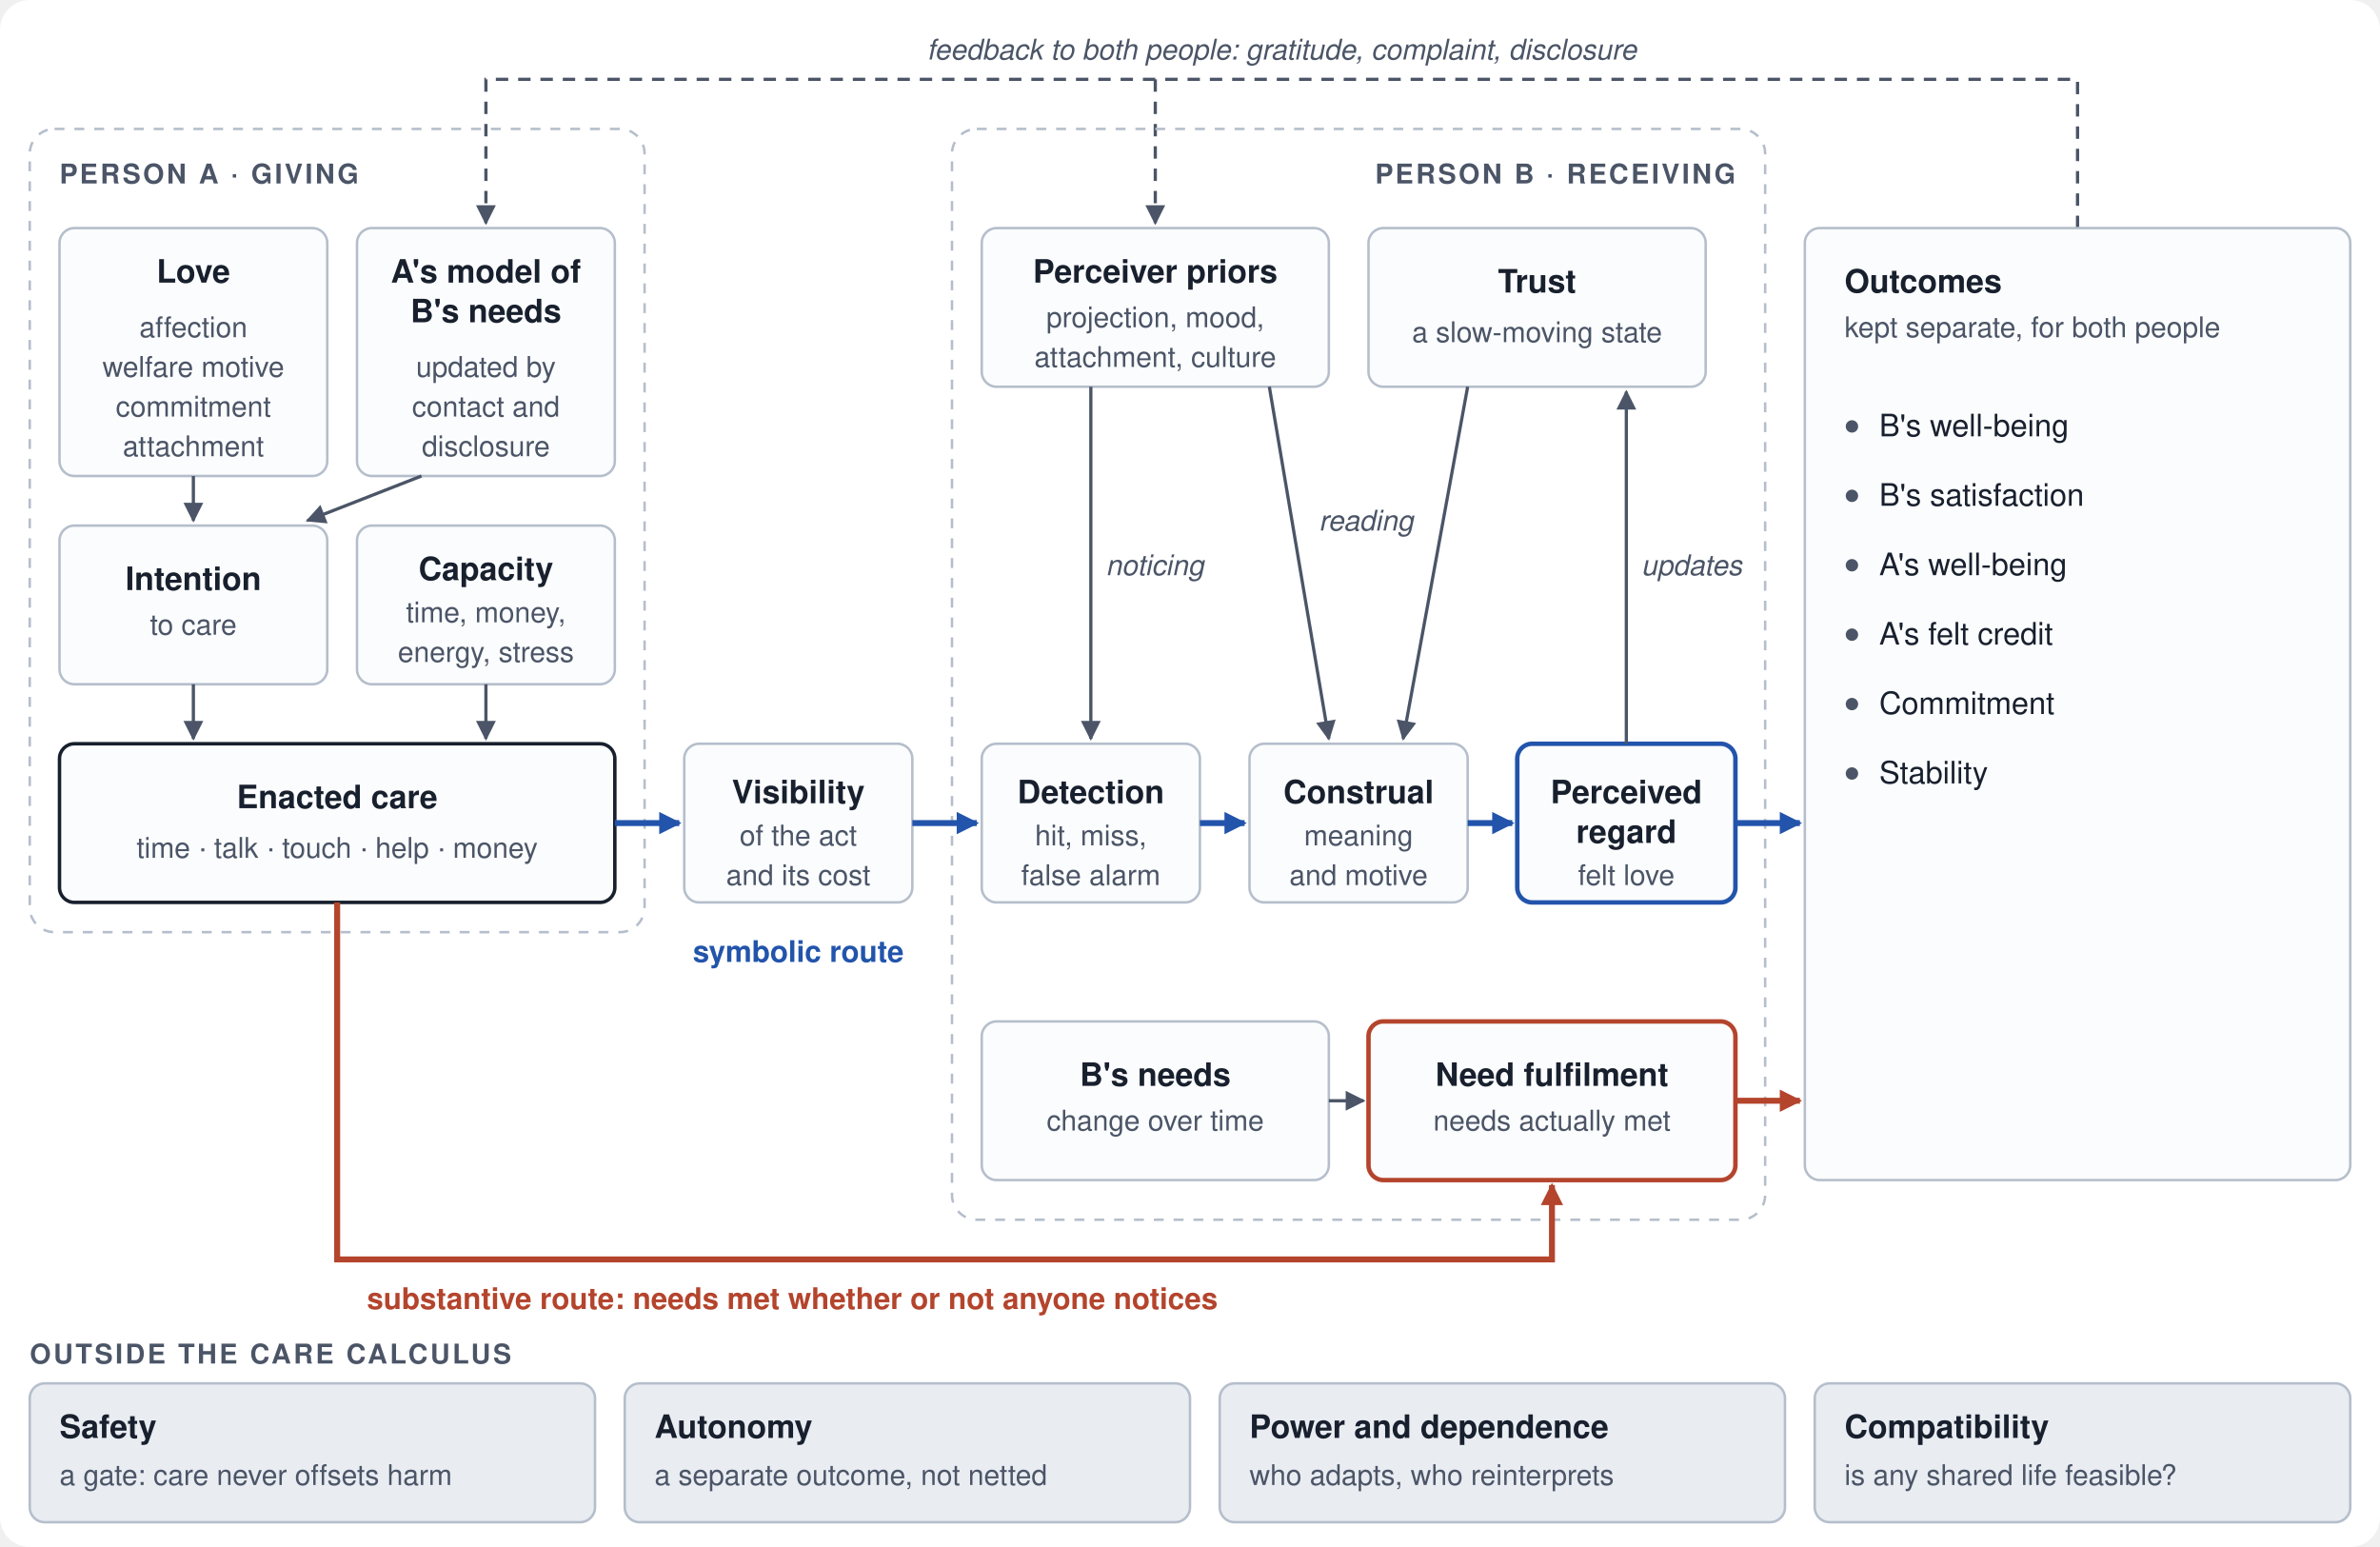
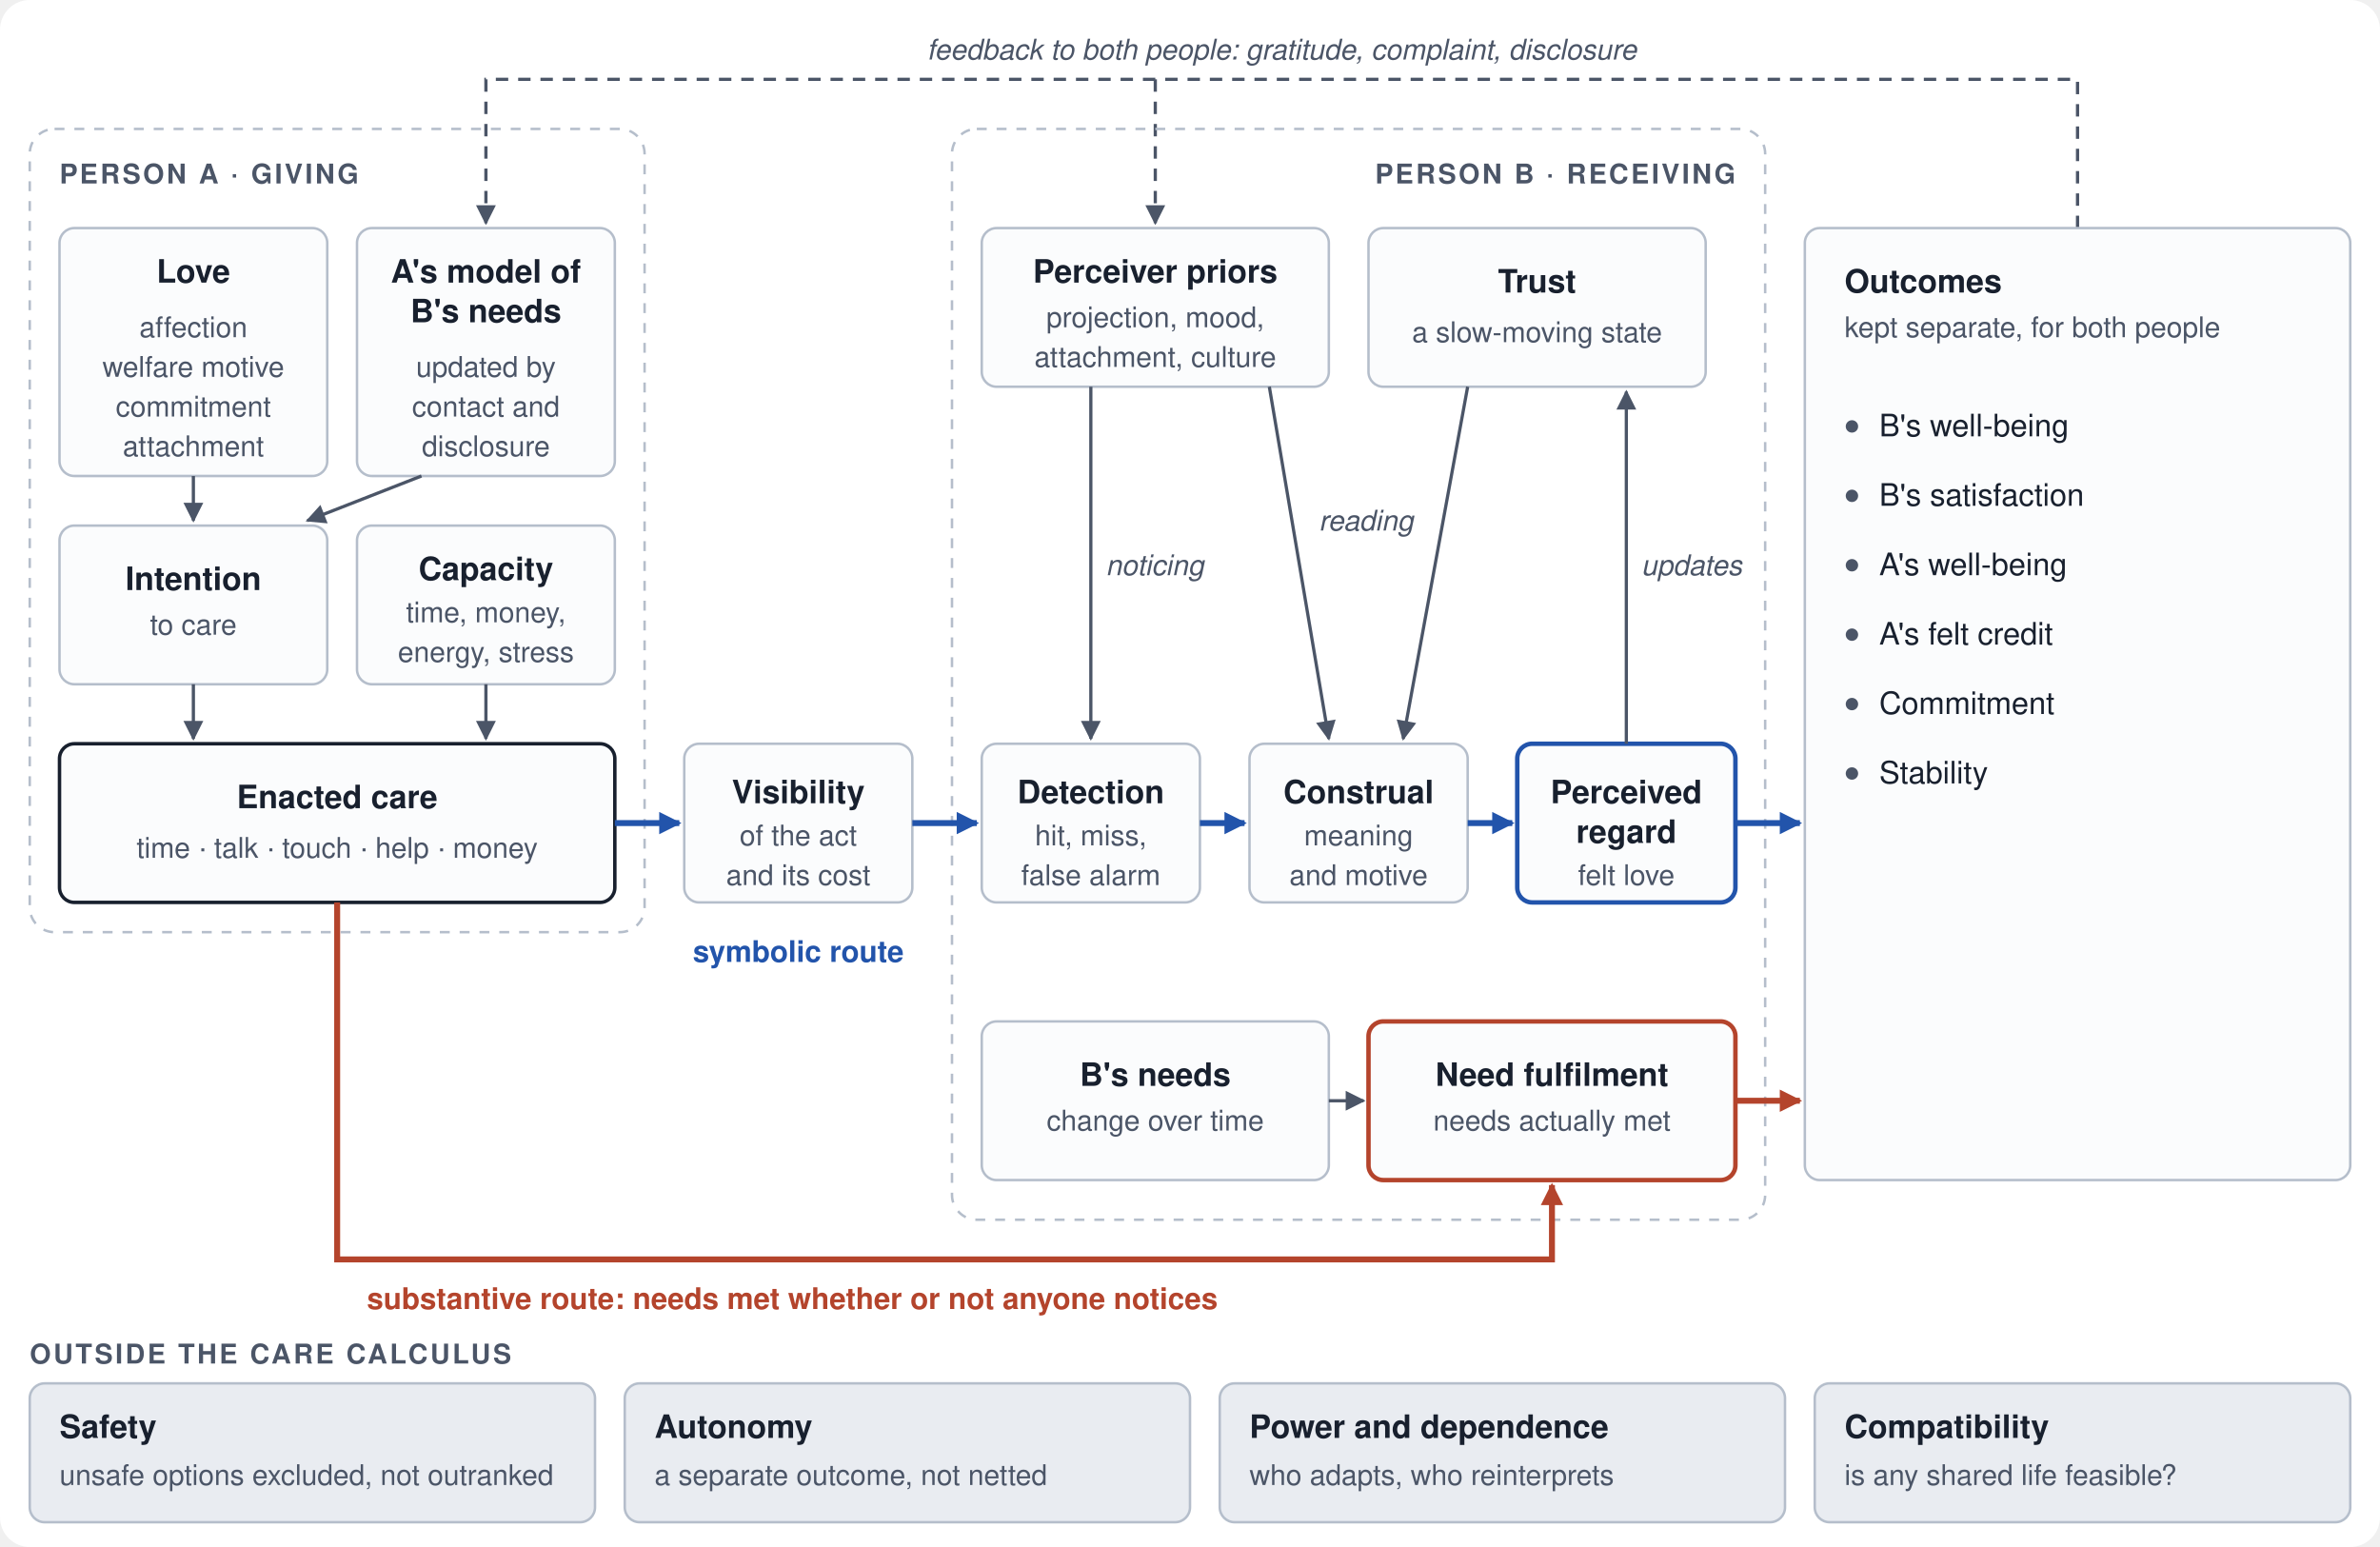
<svg xmlns="http://www.w3.org/2000/svg" width="960" height="624" viewBox="0 0 960 624" role="img" aria-labelledby="t">
  <style>
  .bg { fill: #ffffff; }
  text { fill: #18202e; font-family: -apple-system, "Segoe UI", Helvetica, Arial, sans-serif; }
  .nt { font-size: 13px; font-weight: 600; }
  .ns { font-size: 11.5px; fill: #4b5567; }
  .ns2 { font-size: 12.5px; }
  .gt { font-size: 11px; font-weight: 700; letter-spacing: .09em; fill: #4b5567; }
  .al { font-size: 11.5px; font-style: italic; fill: #4b5567; }
  .n { fill: #fbfcfd; stroke: #b5becb; stroke-width: 1; }
  .n.key { stroke: #18202e; stroke-width: 1.4; }
  .n.key-sym { stroke: #2254ab; stroke-width: 1.8; }
  .n.key-sub { stroke: #b4442c; stroke-width: 1.8; }
  .grp { fill: none; stroke: #b5becb; stroke-dasharray: 4 4; }
  .lim { fill: #e9ecf1; stroke: #b5becb; }
  .ar { stroke: #4b5567; stroke-width: 1.3; fill: none; }
  .fb { stroke: #4b5567; stroke-width: 1.3; stroke-dasharray: 5 4; fill: none; }
  .sym { stroke: #2254ab; stroke-width: 2.4; fill: none; }
  .sub { stroke: #b4442c; stroke-width: 2.4; fill: none; }
  .mk { fill: #4b5567; } .mk-sym { fill: #2254ab; } .mk-sub { fill: #b4442c; } .dot { fill: #4b5567; }
  .t-sym { fill: #2254ab; font-size: 12px; font-weight: 600; }
  .t-sub { fill: #b4442c; font-size: 12px; font-weight: 600; }
</style>
  <rect class="bg" x="0" y="0" width="960" height="624" rx="12" />
  <defs>
    <marker id="ah" viewBox="0 0 10 10" refX="9" refY="5" markerUnits="userSpaceOnUse" markerWidth="8" markerHeight="8" orient="auto-start-reverse">
      <path class="mk" d="M0 0 L10 5 L0 10 z" />
    </marker>
    <marker id="ah-sym" viewBox="0 0 10 10" refX="9" refY="5" markerUnits="userSpaceOnUse" markerWidth="9" markerHeight="9" orient="auto-start-reverse">
      <path class="mk-sym" d="M0 0 L10 5 L0 10 z" />
    </marker>
    <marker id="ah-sub" viewBox="0 0 10 10" refX="9" refY="5" markerUnits="userSpaceOnUse" markerWidth="9" markerHeight="9" orient="auto-start-reverse">
      <path class="mk-sub" d="M0 0 L10 5 L0 10 z" />
    </marker>
  </defs>
  <path class="fb" d="M838 92 V32 H196 V90" marker-end="url(#ah)" />
  <path class="fb" d="M466 32 V90" marker-end="url(#ah)" />
  <text class="al" x="517" y="24" text-anchor="middle">feedback to both people: gratitude, complaint, disclosure</text>
  <rect class="grp" x="12" y="52" width="248" height="324" rx="10" />
  <text class="gt" x="24" y="74">PERSON A · GIVING</text>
  <rect class="grp" x="384" y="52" width="328" height="440" rx="10" />
  <text class="gt" x="700" y="74" text-anchor="end">PERSON B · RECEIVING</text>
  <rect class="n" x="24" y="92" width="108" height="100" rx="6" />
  <text class="nt" x="78" y="114" text-anchor="middle">Love</text>
  <text class="ns" x="78" y="136" text-anchor="middle">affection</text>
  <text class="ns" x="78" y="152" text-anchor="middle">welfare motive</text>
  <text class="ns" x="78" y="168" text-anchor="middle">commitment</text>
  <text class="ns" x="78" y="184" text-anchor="middle">attachment</text>
  <rect class="n" x="144" y="92" width="104" height="100" rx="6" />
  <text class="nt" x="196" y="114" text-anchor="middle">A's model of</text>
  <text class="nt" x="196" y="130" text-anchor="middle">B's needs</text>
  <text class="ns" x="196" y="152" text-anchor="middle">updated by</text>
  <text class="ns" x="196" y="168" text-anchor="middle">contact and</text>
  <text class="ns" x="196" y="184" text-anchor="middle">disclosure</text>
  <rect class="n" x="24" y="212" width="108" height="64" rx="6" />
  <text class="nt" x="78" y="238" text-anchor="middle">Intention</text>
  <text class="ns" x="78" y="256" text-anchor="middle">to care</text>
  <rect class="n" x="144" y="212" width="104" height="64" rx="6" />
  <text class="nt" x="196" y="234" text-anchor="middle">Capacity</text>
  <text class="ns" x="196" y="251" text-anchor="middle">time, money,</text>
  <text class="ns" x="196" y="267" text-anchor="middle">energy, stress</text>
  <rect class="n key" x="24" y="300" width="224" height="64" rx="6" />
  <text class="nt" x="136" y="326" text-anchor="middle">Enacted care</text>
  <text class="ns" x="136" y="346" text-anchor="middle">time · talk · touch · help · money</text>
  <path class="ar" d="M78 192 V210" marker-end="url(#ah)" />
  <path class="ar" d="M170 192 L124 210" marker-end="url(#ah)" />
  <path class="ar" d="M78 276 V298" marker-end="url(#ah)" />
  <path class="ar" d="M196 276 V298" marker-end="url(#ah)" />
  <rect class="n" x="276" y="300" width="92" height="64" rx="6" />
  <text class="nt" x="322" y="324" text-anchor="middle">Visibility</text>
  <text class="ns" x="322" y="341" text-anchor="middle">of the act</text>
  <text class="ns" x="322" y="357" text-anchor="middle">and its cost</text>
  <rect class="n" x="396" y="92" width="140" height="64" rx="6" />
  <text class="nt" x="466" y="114" text-anchor="middle">Perceiver priors</text>
  <text class="ns" x="466" y="132" text-anchor="middle">projection, mood,</text>
  <text class="ns" x="466" y="148" text-anchor="middle">attachment, culture</text>
  <rect class="n" x="552" y="92" width="136" height="64" rx="6" />
  <text class="nt" x="620" y="118" text-anchor="middle">Trust</text>
  <text class="ns" x="620" y="138" text-anchor="middle">a slow-moving state</text>
  <rect class="n" x="396" y="300" width="88" height="64" rx="6" />
  <text class="nt" x="440" y="324" text-anchor="middle">Detection</text>
  <text class="ns" x="440" y="341" text-anchor="middle">hit, miss,</text>
  <text class="ns" x="440" y="357" text-anchor="middle">false alarm</text>
  <rect class="n" x="504" y="300" width="88" height="64" rx="6" />
  <text class="nt" x="548" y="324" text-anchor="middle">Construal</text>
  <text class="ns" x="548" y="341" text-anchor="middle">meaning</text>
  <text class="ns" x="548" y="357" text-anchor="middle">and motive</text>
  <rect class="n key-sym" x="612" y="300" width="88" height="64" rx="6" />
  <text class="nt" x="656" y="324" text-anchor="middle">Perceived</text>
  <text class="nt" x="656" y="340" text-anchor="middle">regard</text>
  <text class="ns" x="656" y="357" text-anchor="middle">felt love</text>
  <rect class="n" x="396" y="412" width="140" height="64" rx="6" />
  <text class="nt" x="466" y="438" text-anchor="middle">B's needs</text>
  <text class="ns" x="466" y="456" text-anchor="middle">change over time</text>
  <rect class="n key-sub" x="552" y="412" width="148" height="64" rx="6" />
  <text class="nt" x="626" y="438" text-anchor="middle">Need fulfilment</text>
  <text class="ns" x="626" y="456" text-anchor="middle">needs actually met</text>
  <path class="ar" d="M440 156 V298" marker-end="url(#ah)" />
  <text class="al" x="446" y="232">noticing</text>
  <path class="ar" d="M512 156 L536 298" marker-end="url(#ah)" />
  <path class="ar" d="M592 156 L566 298" marker-end="url(#ah)" />
  <text class="al" x="551" y="214" text-anchor="middle">reading</text>
  <path class="ar" d="M656 300 V158" marker-end="url(#ah)" />
  <text class="al" x="662" y="232">updates</text>
  <path class="ar" d="M536 444 H550" marker-end="url(#ah)" />
  <path class="sym" d="M248 332 H274" marker-end="url(#ah-sym)" />
  <path class="sym" d="M368 332 H394" marker-end="url(#ah-sym)" />
  <path class="sym" d="M484 332 H502" marker-end="url(#ah-sym)" />
  <path class="sym" d="M592 332 H610" marker-end="url(#ah-sym)" />
  <path class="sym" d="M700 332 H726" marker-end="url(#ah-sym)" />
  <text class="t-sym" x="322" y="388" text-anchor="middle">symbolic route</text>
  <path class="sub" d="M136 364 V508 H626 V478" marker-end="url(#ah-sub)" />
  <path class="sub" d="M700 444 H726" marker-end="url(#ah-sub)" />
  <text class="t-sub" x="148" y="528">substantive route: needs met whether or not anyone notices</text>
  <rect class="n" x="728" y="92" width="220" height="384" rx="6" />
  <text class="nt" x="744" y="118">Outcomes</text>
  <text class="ns" x="744" y="136">kept separate, for both people</text>
  <circle class="dot" cx="747" cy="172" r="2.5" />
  <text class="ns2" x="758" y="176">B's well-being</text>
  <circle class="dot" cx="747" cy="200" r="2.5" />
  <text class="ns2" x="758" y="204">B's satisfaction</text>
  <circle class="dot" cx="747" cy="228" r="2.5" />
  <text class="ns2" x="758" y="232">A's well-being</text>
  <circle class="dot" cx="747" cy="256" r="2.5" />
  <text class="ns2" x="758" y="260">A's felt credit</text>
  <circle class="dot" cx="747" cy="284" r="2.5" />
  <text class="ns2" x="758" y="288">Commitment</text>
  <circle class="dot" cx="747" cy="312" r="2.5" />
  <text class="ns2" x="758" y="316">Stability</text>
  <text class="gt" x="12" y="550">OUTSIDE THE CARE CALCULUS</text>
  <rect class="lim" x="12" y="558" width="228" height="56" rx="6" />
  <text class="nt" x="24" y="580">Safety</text>
-   <text class="ns" x="24" y="599">a gate: care never offsets harm</text>
+   <text class="ns" x="24" y="599">unsafe options excluded, not outranked</text>
  <rect class="lim" x="252" y="558" width="228" height="56" rx="6" />
  <text class="nt" x="264" y="580">Autonomy</text>
  <text class="ns" x="264" y="599">a separate outcome, not netted</text>
  <rect class="lim" x="492" y="558" width="228" height="56" rx="6" />
  <text class="nt" x="504" y="580">Power and dependence</text>
  <text class="ns" x="504" y="599">who adapts, who reinterprets</text>
  <rect class="lim" x="732" y="558" width="216" height="56" rx="6" />
  <text class="nt" x="744" y="580">Compatibility</text>
  <text class="ns" x="744" y="599">is any shared life feasible?</text>
</svg>
